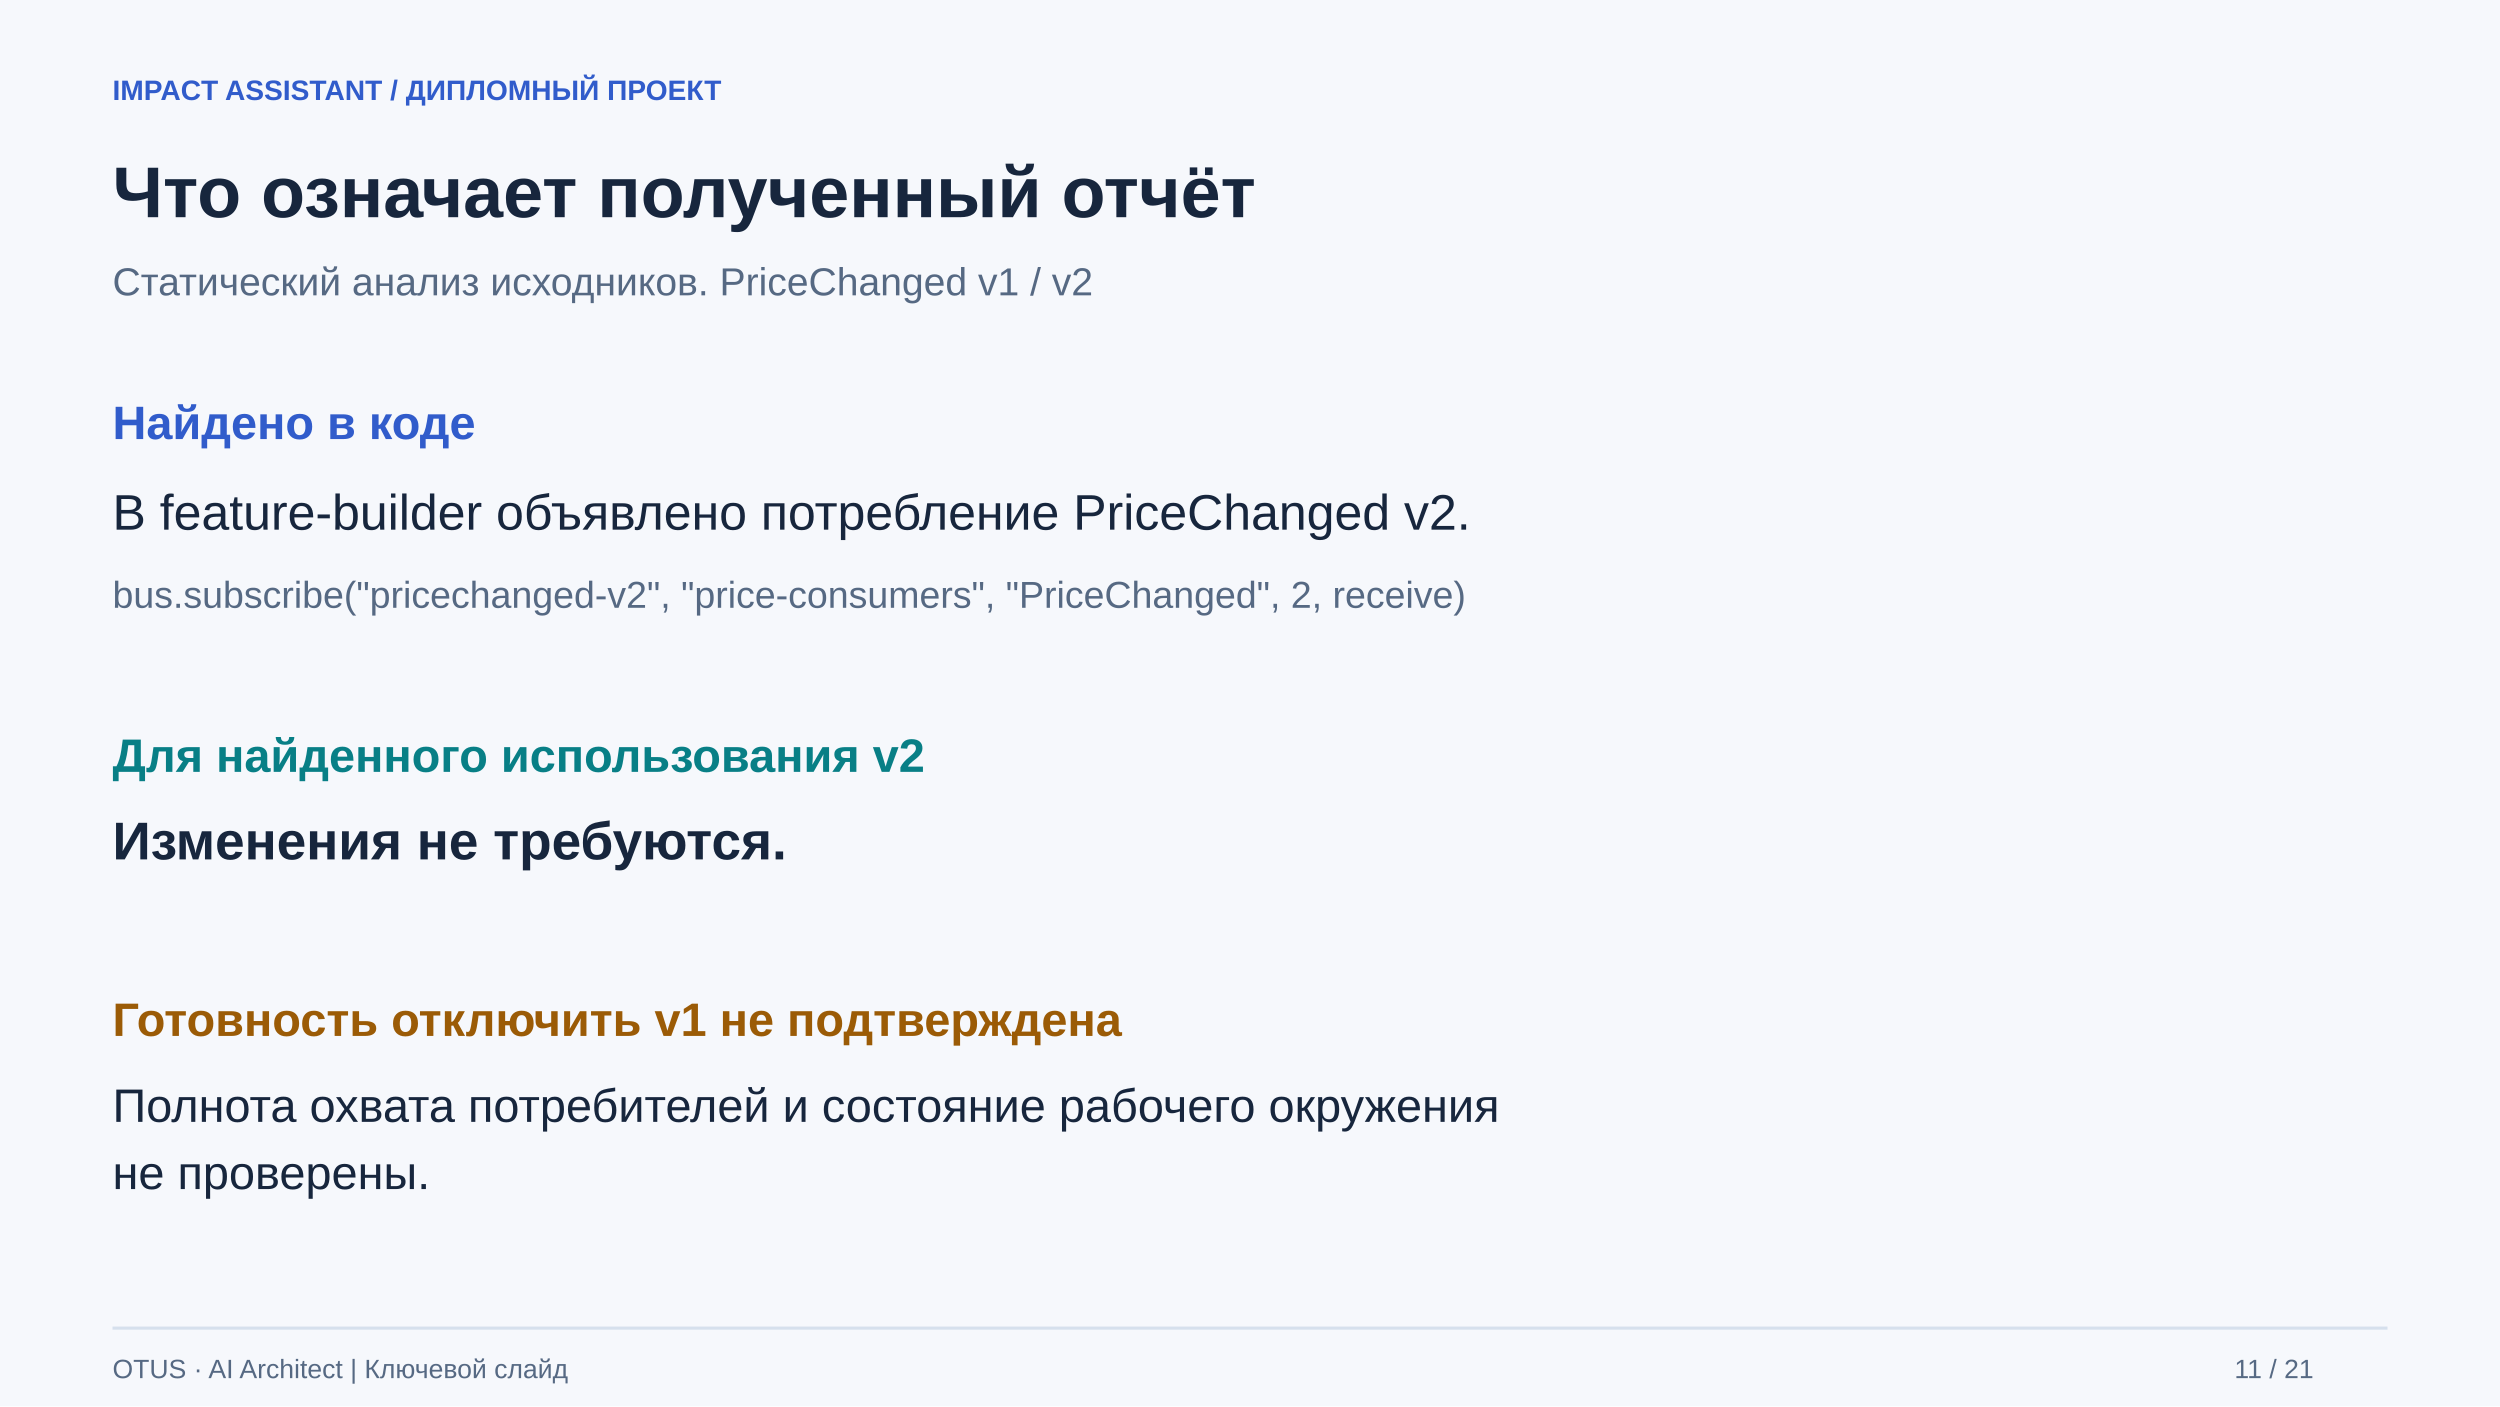
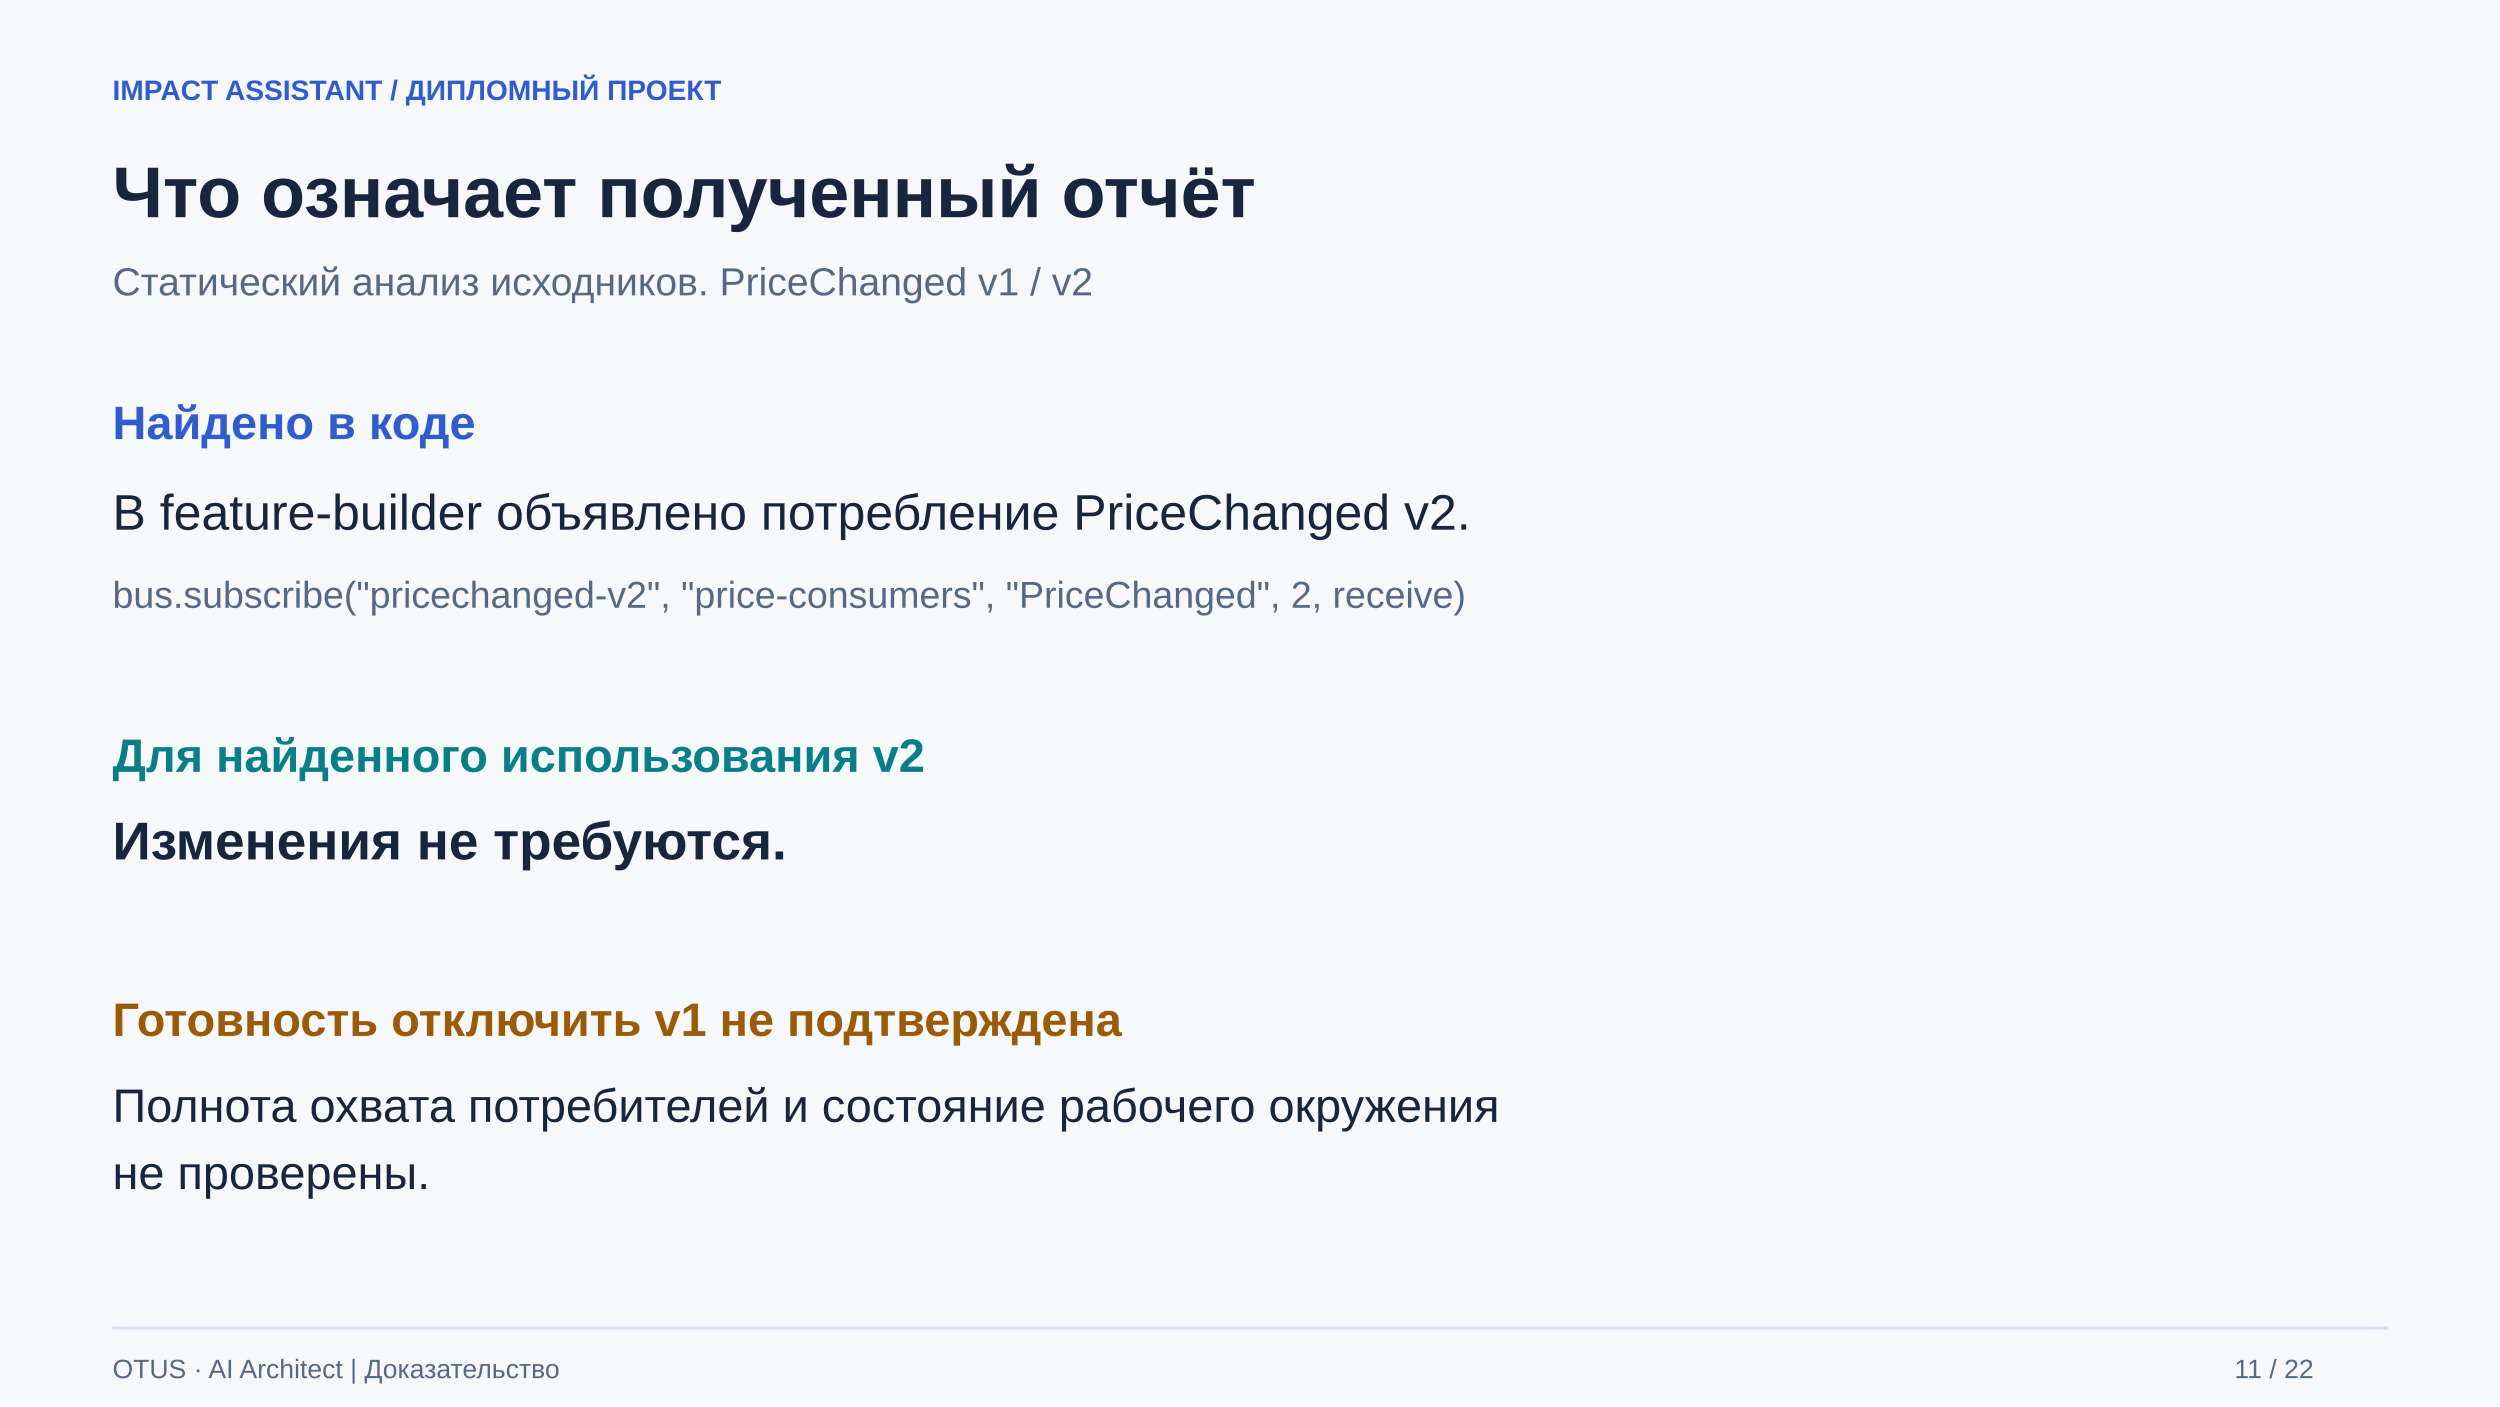
<svg xmlns="http://www.w3.org/2000/svg" width="1600" height="900" viewBox="0 0 1600 900" role="img" aria-labelledby="title desc">
  <defs>
    <marker id="arrow" markerWidth="10" markerHeight="10" refX="8" refY="5" orient="auto">
      <path d="M1 1L8 5L1 9Z" fill="#315CCB" />
    </marker>
  </defs>
  <g font-family="Arial, sans-serif">
    <rect width="1600" height="900" fill="#F6F8FC" />
    <text x="72" y="64" font-size="18" fill="#315CCB" font-weight="700">IMPACT ASSISTANT  /  ДИПЛОМНЫЙ ПРОЕКТ</text>
    <text x="72" y="139" font-size="46" fill="#17263D" font-weight="700">Что означает полученный отчёт</text>
    <text x="72" y="189" font-size="25" fill="#566983" font-weight="400">Статический анализ исходников. PriceChanged v1 / v2</text>
    <text x="72" y="281" font-size="30" fill="#315CCB" font-weight="700">Найдено в коде</text>
    <text x="72" y="339" font-size="32" fill="#17263D" font-weight="400">В feature-builder объявлено потребление PriceChanged v2.</text>
    <text x="72" y="389" font-size="24" fill="#566983" font-weight="400">bus.subscribe("pricechanged-v2", "price-consumers", "PriceChanged", 2, receive)</text>
    <text x="72" y="494" font-size="30" fill="#087F86" font-weight="700">Для найденного использования v2</text>
    <text x="72" y="550" font-size="34" fill="#17263D" font-weight="600">Изменения не требуются.</text>
    <text x="72" y="663" font-size="30" fill="#9B5B06" font-weight="700">Готовность отключить v1 не подтверждена</text>
    <text x="72" y="718" font-size="30" fill="#17263D" font-weight="400">Полнота охвата потребителей и состояние рабочего окружения</text>
    <text x="72" y="761" font-size="30" fill="#17263D" font-weight="400">не проверены.</text>
    <path d="M72 850h1456" stroke="#D6E0ED" stroke-width="2" />
-     <text x="72" y="882" font-size="17" fill="#566983" font-weight="400">OTUS · AI Architect   |   Ключевой слайд</text>
-     <text x="1430" y="882" font-size="17" fill="#566983" font-weight="400">11 / 21</text>
+     <text x="72" y="882" font-size="17" fill="#566983" font-weight="400">OTUS · AI Architect   |   Доказательство</text>
+     <text x="1430" y="882" font-size="17" fill="#566983" font-weight="400">11 / 22</text>
  </g>
</svg>
